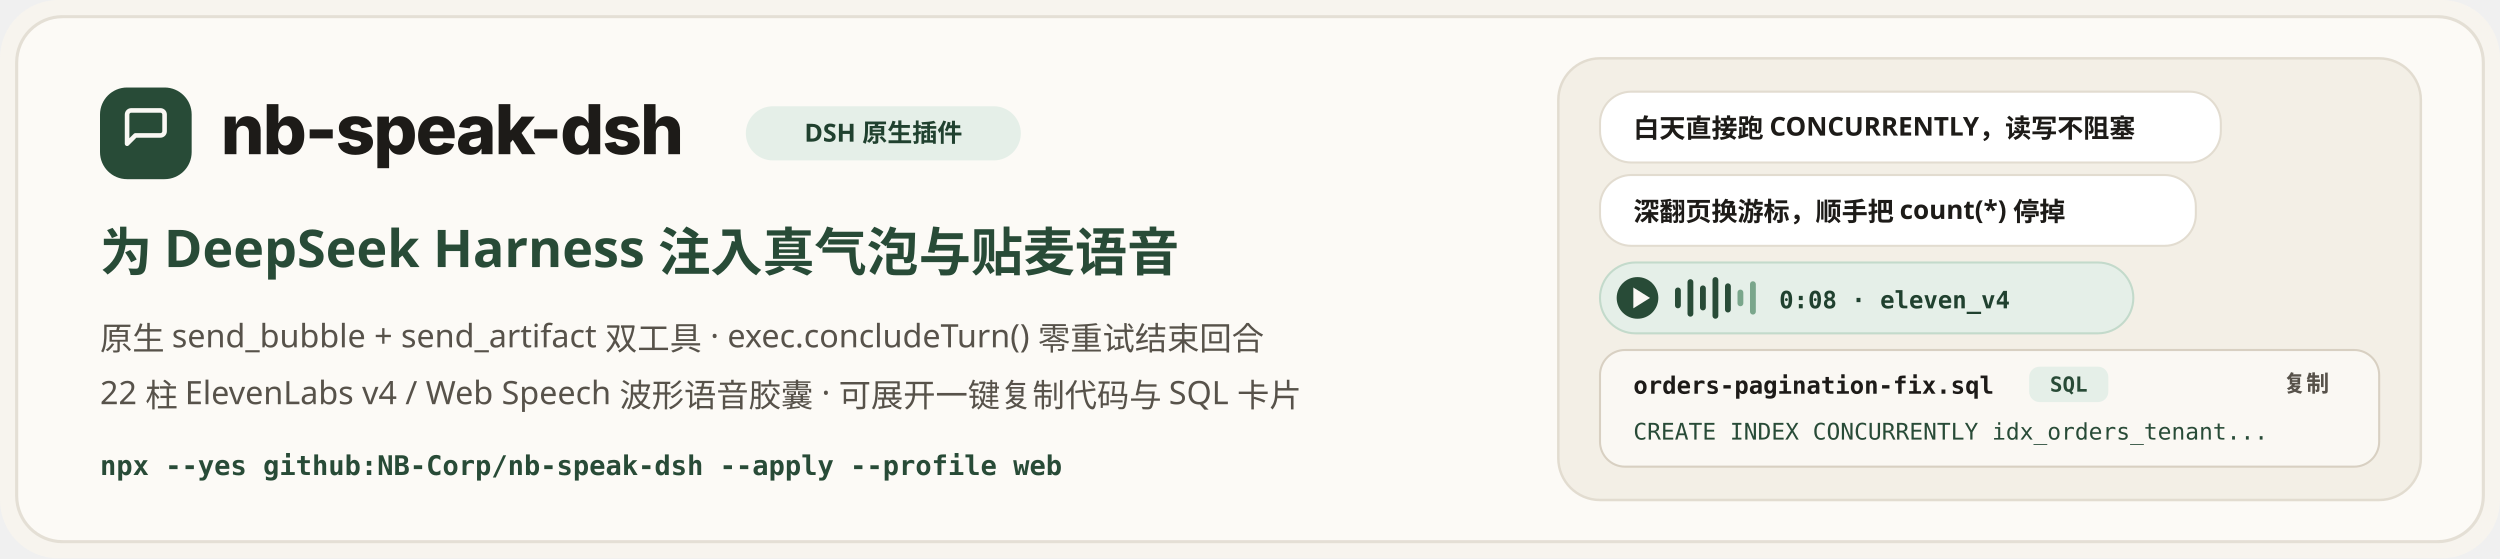
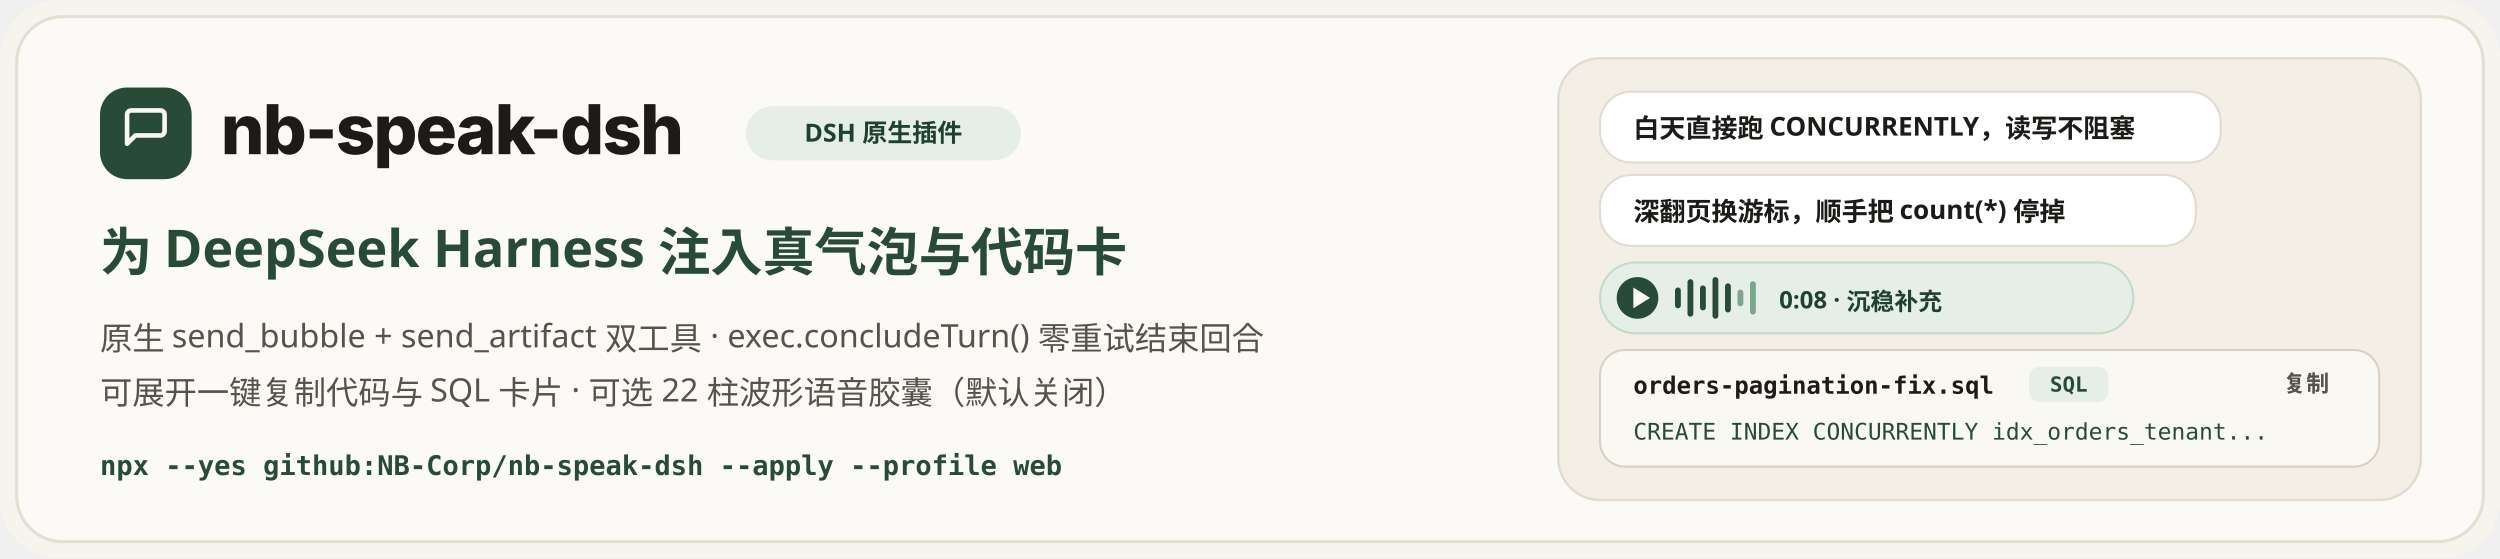
<svg xmlns="http://www.w3.org/2000/svg" viewBox="0 0 1200 268" width="1200" height="268">
  <rect width="1200" height="268" rx="28" fill="#f7f4ee" />
  <rect x="8" y="8" width="1184" height="252" rx="22" fill="#fcfaf6" stroke="#e4dfd5" stroke-width="1.5" />
  <rect x="48" y="42" width="44" height="44" rx="13" fill="#284b37" />
  <path d="M79 63a2 2 0 0 1-2 2H65l-4 4V55a2 2 0 0 1 2-2h14a2 2 0 0 1 2 2z" fill="none" stroke="#faf8f4" stroke-width="2.2" stroke-linecap="round" stroke-linejoin="round" />
  <text x="106" y="74" font-family="-apple-system, BlinkMacSystemFont, 'Segoe UI', 'PingFang SC', 'HarmonyOS Sans SC', 'Microsoft YaHei UI', sans-serif" font-size="33" font-weight="800" letter-spacing="-0.8" fill="#1d1b18">nb-speak-dsh</text>
  <rect x="358" y="51" width="132" height="26" rx="13" fill="#e5efe8" />
  <text x="424" y="68" text-anchor="middle" font-family="'PingFang SC', 'HarmonyOS Sans SC', 'Microsoft YaHei UI', sans-serif" font-size="12" font-weight="700" fill="#20412f">DSH 原生插件</text>
-   <text x="48" y="130" font-family="'PingFang SC', 'HarmonyOS Sans SC', 'MiSans', 'Microsoft YaHei UI', sans-serif" font-size="25" font-weight="700" fill="#284b37">为 DeepSeek Harness 注入真气泡与贴麦语音</text>
+   <text x="48" y="130" font-family="'PingFang SC', 'HarmonyOS Sans SC', 'MiSans', 'Microsoft YaHei UI', sans-serif" font-size="25" font-weight="700" fill="#284b37">为 DeepSeek Harness 注入真气泡与代码卡</text>
  <text x="48" y="168" font-family="'PingFang SC', 'HarmonyOS Sans SC', 'MiSans', 'Microsoft YaHei UI', sans-serif" font-size="15.5" fill="#57524a">原生 send_bubble + send_artifact 双工具 · exec.concludeTurn() 零重试结束回合</text>
-   <text x="48" y="194" font-family="'PingFang SC', 'HarmonyOS Sans SC', 'MiSans', 'Microsoft YaHei UI', sans-serif" font-size="15.5" fill="#57524a">22 柱 ElevenLabs v4 / Web Speech 波形语音胶囊 · 可展开一键复制代码与 SQL 卡片</text>
+   <text x="48" y="194" font-family="'PingFang SC', 'HarmonyOS Sans SC', 'MiSans', 'Microsoft YaHei UI', sans-serif" font-size="15.5" fill="#57524a">可展开一键复制代码与 SQL 卡片 · 可选 22 柱波形语音胶囊（默认关闭）</text>
  <text x="48" y="228" font-family="ui-monospace, SFMono-Regular, Consolas, monospace" font-size="13" font-weight="600" fill="#284b37">npx --yes github:NB-Corp/nb-speak-dsh --apply --profile web</text>
  <rect x="748" y="28" width="414" height="212" rx="20" fill="#f3efe6" stroke="#e2dcd0" stroke-width="1.2" />
  <rect x="768" y="44" width="298" height="34" rx="15" fill="#ffffff" stroke="#e2dcd0" stroke-width="1" />
  <text x="784" y="66" font-family="'PingFang SC', 'HarmonyOS Sans SC', 'Microsoft YaHei UI', sans-serif" font-size="12.5" font-weight="600" fill="#1d1b18">白天直接跑 CONCURRENTLY，读写不阻塞</text>
  <rect x="768" y="84" width="286" height="34" rx="15" fill="#ffffff" stroke="#e2dcd0" stroke-width="1" />
  <text x="784" y="106" font-family="'PingFang SC', 'HarmonyOS Sans SC', 'Microsoft YaHei UI', sans-serif" font-size="12.5" font-weight="600" fill="#1d1b18">深翻页换游标，顺手把 count(*) 停掉</text>
  <rect x="768" y="126" width="256" height="34" rx="17" fill="#e5efe8" stroke="#c3dacb" stroke-width="1" />
  <circle cx="786" cy="143" r="10" fill="#284b37" />
  <polygon points="784,138 784,148 792,143" fill="#faf8f4" />
  <rect x="804" y="138" width="2.8" height="10" rx="1.4" fill="#284b37" />
  <rect x="810" y="134" width="2.8" height="18" rx="1.4" fill="#284b37" />
  <rect x="816" y="137" width="2.8" height="12" rx="1.4" fill="#284b37" />
  <rect x="822" y="133" width="2.8" height="20" rx="1.4" fill="#284b37" />
  <rect x="828" y="136" width="2.8" height="14" rx="1.4" fill="#284b37" />
  <rect x="834" y="139" width="2.8" height="8" rx="1.4" fill="#7aa68b" />
  <rect x="840" y="135" width="2.8" height="16" rx="1.4" fill="#7aa68b" />
-   <text x="854" y="148" font-family="ui-monospace, SFMono-Regular, Consolas, monospace" font-size="11.5" font-weight="700" fill="#20412f">0:08 · eleven_v4</text>
+   <text x="854" y="148" font-family="'PingFang SC', 'HarmonyOS Sans SC', 'MiSans', 'Microsoft YaHei UI', sans-serif" font-size="11.5" font-weight="700" fill="#20412f">0:08 · 沉稳补充</text>
  <rect x="768" y="168" width="374" height="56" rx="12" fill="#faf8f3" stroke="#d8d0c2" stroke-width="1" />
  <text x="784" y="189" font-family="ui-monospace, SFMono-Regular, Consolas, monospace" font-size="11.5" font-weight="700" fill="#1d1b18">orders-pagination-fix.sql</text>
  <rect x="974" y="176" width="38" height="17" rx="5" fill="#e5efe8" />
  <text x="993" y="188" text-anchor="middle" font-family="ui-monospace, SFMono-Regular, Consolas, monospace" font-size="10" font-weight="700" fill="#284b37">SQL</text>
  <text x="1096" y="188" font-family="'PingFang SC', 'HarmonyOS Sans SC', 'Microsoft YaHei UI', sans-serif" font-size="11" font-weight="600" fill="#57524a">复制</text>
  <text x="784" y="211" font-family="ui-monospace, SFMono-Regular, Consolas, monospace" font-size="11" fill="#284b37">CREATE INDEX CONCURRENTLY idx_orders_tenant...</text>
</svg>
